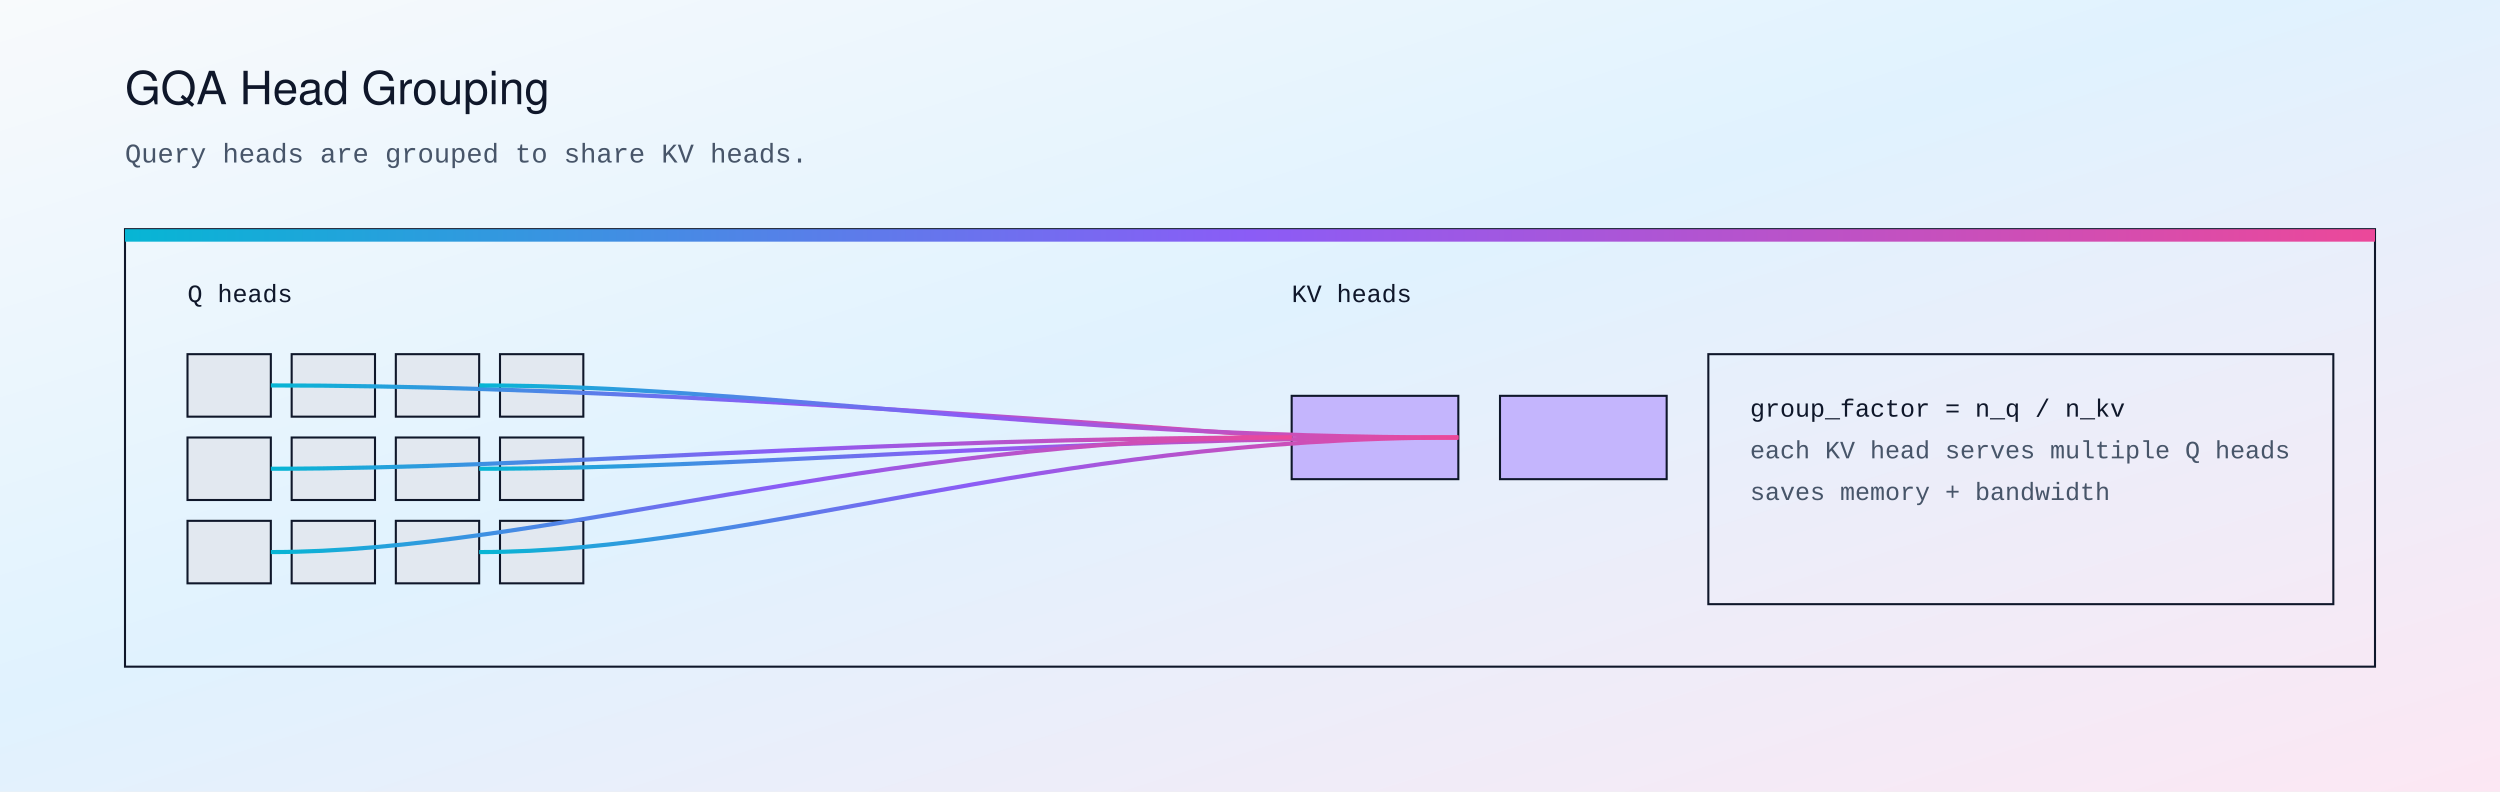
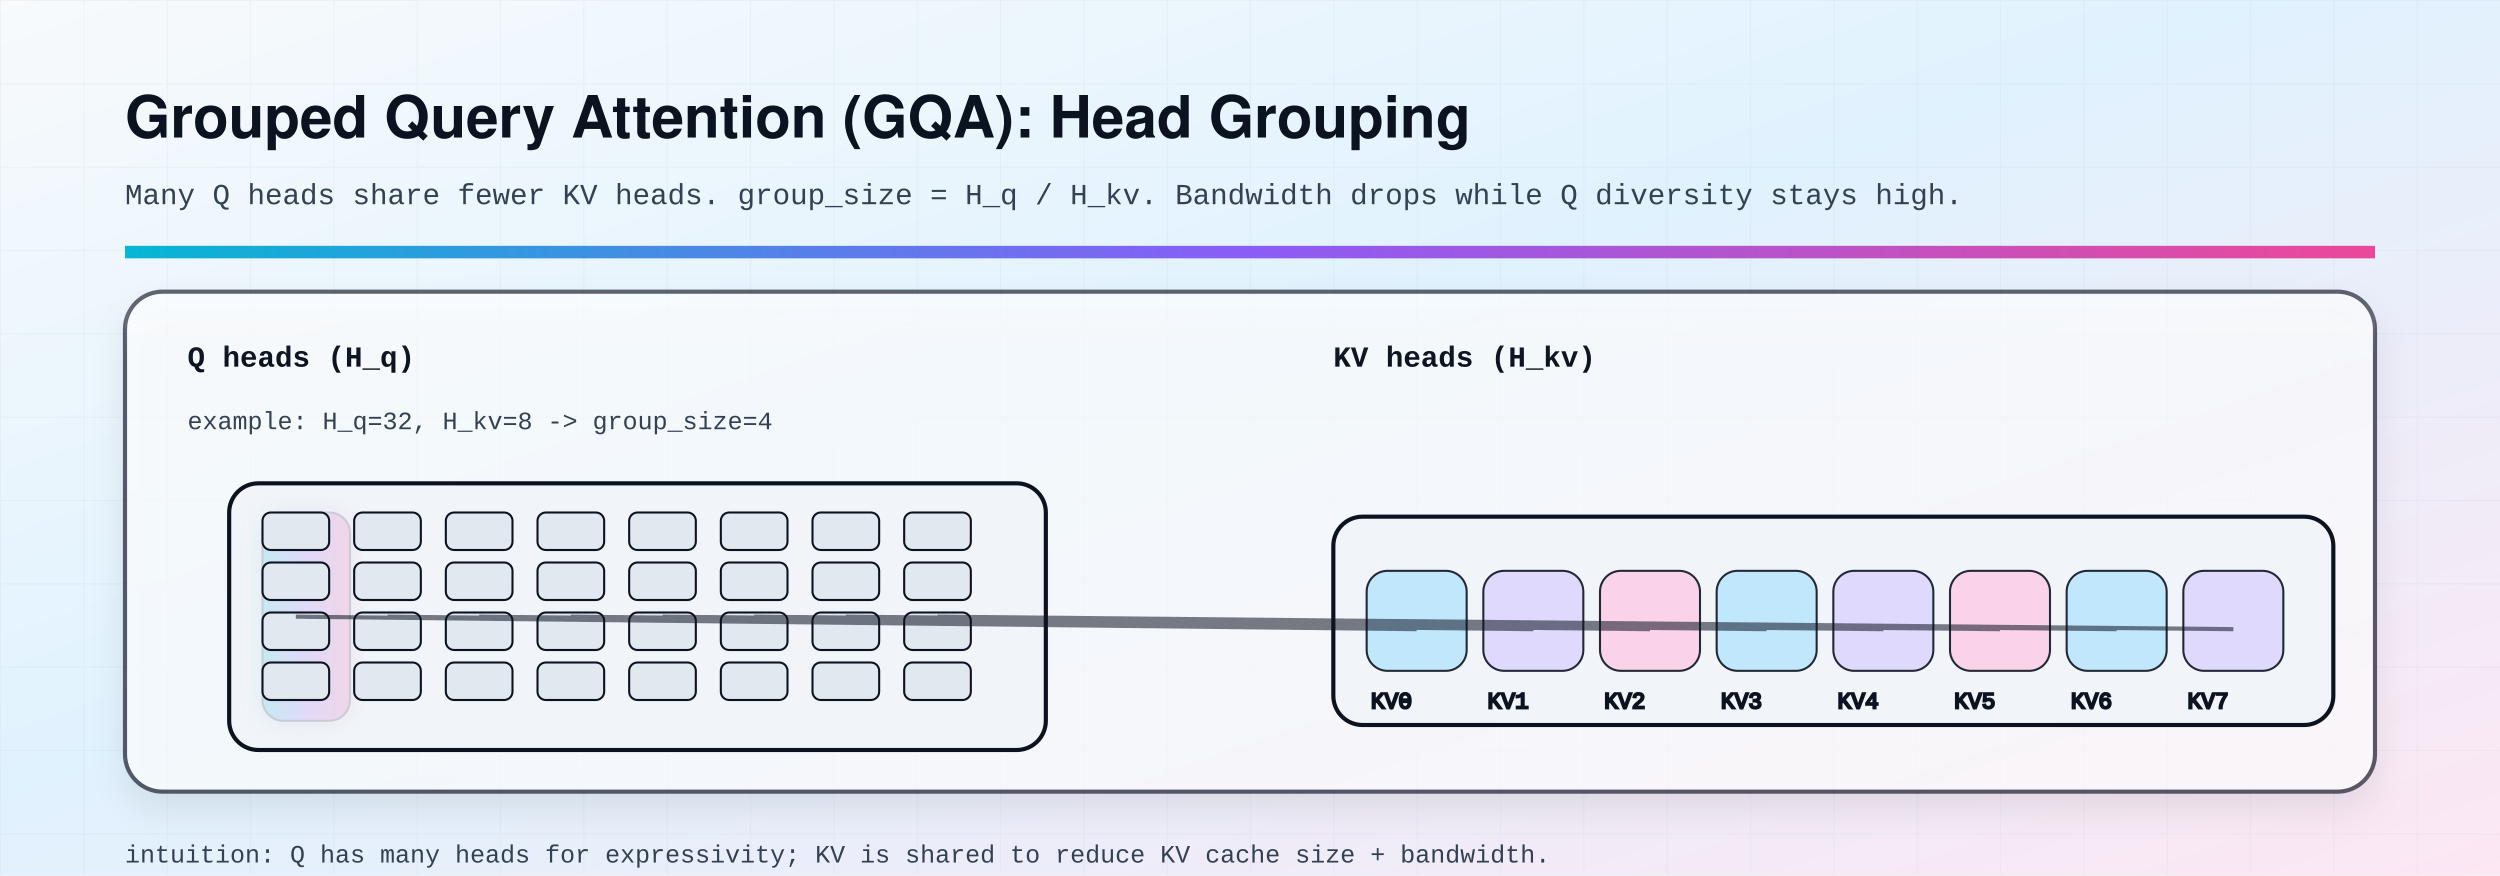
- <svg xmlns="http://www.w3.org/2000/svg" width="1200" height="380" viewBox="0 0 1200 380">
+ <svg xmlns="http://www.w3.org/2000/svg" width="1200" height="420" viewBox="0 0 1200 420">
  <defs>
    <linearGradient id="bg" x1="0" y1="0" x2="1" y2="1">
      <stop offset="0%" stop-color="#F8FAFC" />
      <stop offset="45%" stop-color="#E0F2FE" />
      <stop offset="100%" stop-color="#FCE7F3" />
    </linearGradient>
-     <linearGradient id="gqa" x1="0" y1="0" x2="1" y2="0">
+     <linearGradient id="accent" x1="0" y1="0" x2="1" y2="0">
      <stop offset="0%" stop-color="#06B6D4" />
      <stop offset="50%" stop-color="#8B5CF6" />
      <stop offset="100%" stop-color="#EC4899" />
    </linearGradient>
+     <pattern id="grid" width="40" height="40" patternUnits="userSpaceOnUse">
+       <path d="M 40 0 L 0 0 0 40" fill="none" stroke="#CBD5E1" stroke-width="1" />
+     </pattern>
+     <filter id="shadow" x="-20%" y="-20%" width="140%" height="140%">
+       <feDropShadow dx="0" dy="8" stdDeviation="8" flood-color="#0B1220" flood-opacity="0.12" />
+     </filter>
+     <filter id="glow" x="-50%" y="-50%" width="200%" height="200%">
+       <feGaussianBlur in="SourceGraphic" stdDeviation="5" result="b" />
+       <feColorMatrix in="b" type="matrix" values="1 0 0 0 0  0 1 0 0 0  0 0 1 0 0  0 0 0 0.6 0" result="g" />
+       <feMerge>
+         <feMergeNode in="g" />
+         <feMergeNode in="SourceGraphic" />
+       </feMerge>
+     </filter>
+     <linearGradient id="scan" x1="0" y1="0" x2="0" y2="1">
+       <stop offset="0%" stop-color="#FFFFFF" stop-opacity="0" />
+       <stop offset="50%" stop-color="#FFFFFF" stop-opacity="0.35" />
+       <stop offset="100%" stop-color="#FFFFFF" stop-opacity="0" />
+     </linearGradient>
  </defs>
-   <rect width="1200" height="380" fill="url(#bg)" />
-   <text x="60" y="50" fill="#0F172A" font-size="22" font-family="Space Grotesk, Helvetica, Arial, sans-serif">GQA Head Grouping</text>
-   <text x="60" y="78" fill="#475569" font-size="13" font-family="JetBrains Mono, 'Courier New', monospace">Query heads are grouped to share KV heads.</text>
-   <rect x="60" y="110" width="1080" height="210" fill="none" stroke="#0F172A" />
-   <rect x="60" y="110" width="1080" height="6" fill="url(#gqa)" />
-   <g font-family="JetBrains Mono, 'Courier New', monospace" font-size="12" fill="#0F172A">
-     <text x="90" y="145">Q heads</text>
-     <text x="620" y="145">KV heads</text>
+   <rect width="1200" height="420" fill="url(#bg)" />
+   <rect width="1200" height="420" fill="url(#grid)" opacity="0.22" />
+   <text x="60" y="66" fill="#0B1220" font-size="28" font-weight="800" font-family="Space Grotesk, Helvetica, Arial, sans-serif">Grouped Query Attention (GQA): Head Grouping</text>
+   <text x="60" y="98" fill="#334155" font-size="14" font-family="JetBrains Mono, 'Courier New', monospace">Many Q heads share fewer KV heads. group_size = H_q / H_kv. Bandwidth drops while Q diversity stays high.</text>
+   <rect x="60" y="118" width="1080" height="6" fill="url(#accent)" />
+   <g filter="url(#shadow)">
+     <rect x="60" y="140" width="1080" height="240" rx="18" fill="#FFFFFF" opacity="0.66" stroke="#0B1220" stroke-width="2" />
  </g>
-   <g fill="#E2E8F0" stroke="#0F172A">
-     <rect x="90" y="170" width="40" height="30" />
-     <rect x="140" y="170" width="40" height="30" />
-     <rect x="190" y="170" width="40" height="30" />
-     <rect x="240" y="170" width="40" height="30" />
-     <rect x="90" y="210" width="40" height="30" />
-     <rect x="140" y="210" width="40" height="30" />
-     <rect x="190" y="210" width="40" height="30" />
-     <rect x="240" y="210" width="40" height="30" />
-     <rect x="90" y="250" width="40" height="30" />
-     <rect x="140" y="250" width="40" height="30" />
-     <rect x="190" y="250" width="40" height="30" />
-     <rect x="240" y="250" width="40" height="30" />
+   <g font-family="JetBrains Mono, 'Courier New', monospace" fill="#0B1220">
+     <text x="90" y="176" font-size="14" font-weight="800">Q heads (H_q)</text>
+     <text x="640" y="176" font-size="14" font-weight="800">KV heads (H_kv)</text>
+     <text x="90" y="206" font-size="12" fill="#334155">example: H_q=32, H_kv=8 -&gt; group_size=4</text>
  </g>
-   <g fill="#C4B5FD" stroke="#0F172A">
-     <rect x="620" y="190" width="80" height="40" />
-     <rect x="720" y="190" width="80" height="40" />
+   <g id="qgrid" transform="translate(110, 232)" stroke="#0B1220" stroke-width="1">
+     <rect x="0" y="0" width="392" height="128" rx="14" fill="#F1F5F9" stroke="#0B1220" stroke-width="2" />
+     <rect x="16" y="14" width="42" height="100" rx="10" fill="url(#accent)" opacity="0.18" filter="url(#glow)">
+       <animate attributeName="x" values="16;316;16" dur="4.6s" repeatCount="indefinite" keyTimes="0;0.5;1" calcMode="spline" keySplines="0.42 0 0.58 1;0.42 0 0.58 1" />
+     </rect>
+     <g fill="#E2E8F0">
+       <rect x="16" y="14" width="32" height="18" rx="4" />
+       <rect x="16" y="38" width="32" height="18" rx="4" />
+       <rect x="16" y="62" width="32" height="18" rx="4" />
+       <rect x="16" y="86" width="32" height="18" rx="4" />
+       <rect x="60" y="14" width="32" height="18" rx="4" />
+       <rect x="60" y="38" width="32" height="18" rx="4" />
+       <rect x="60" y="62" width="32" height="18" rx="4" />
+       <rect x="60" y="86" width="32" height="18" rx="4" />
+       <rect x="104" y="14" width="32" height="18" rx="4" />
+       <rect x="104" y="38" width="32" height="18" rx="4" />
+       <rect x="104" y="62" width="32" height="18" rx="4" />
+       <rect x="104" y="86" width="32" height="18" rx="4" />
+       <rect x="148" y="14" width="32" height="18" rx="4" />
+       <rect x="148" y="38" width="32" height="18" rx="4" />
+       <rect x="148" y="62" width="32" height="18" rx="4" />
+       <rect x="148" y="86" width="32" height="18" rx="4" />
+       <rect x="192" y="14" width="32" height="18" rx="4" />
+       <rect x="192" y="38" width="32" height="18" rx="4" />
+       <rect x="192" y="62" width="32" height="18" rx="4" />
+       <rect x="192" y="86" width="32" height="18" rx="4" />
+       <rect x="236" y="14" width="32" height="18" rx="4" />
+       <rect x="236" y="38" width="32" height="18" rx="4" />
+       <rect x="236" y="62" width="32" height="18" rx="4" />
+       <rect x="236" y="86" width="32" height="18" rx="4" />
+       <rect x="280" y="14" width="32" height="18" rx="4" />
+       <rect x="280" y="38" width="32" height="18" rx="4" />
+       <rect x="280" y="62" width="32" height="18" rx="4" />
+       <rect x="280" y="86" width="32" height="18" rx="4" />
+       <rect x="324" y="14" width="32" height="18" rx="4" />
+       <rect x="324" y="38" width="32" height="18" rx="4" />
+       <rect x="324" y="62" width="32" height="18" rx="4" />
+       <rect x="324" y="86" width="32" height="18" rx="4" />
+     </g>
+     <g filter="url(#glow)">
+       <rect x="148" y="14" width="32" height="90" rx="8" fill="url(#accent)" opacity="0.0">
+         <animate attributeName="opacity" values="0;0.45;0" dur="2.4s" repeatCount="indefinite" />
+       </rect>
+     </g>
  </g>
-   <g stroke="url(#gqa)" stroke-width="2" fill="none">
-     <path d="M130 185 C 260 185, 420 195, 620 210" />
-     <path d="M230 185 C 360 185, 500 210, 700 210" />
-     <path d="M130 225 C 260 225, 420 210, 620 210" />
-     <path d="M230 225 C 360 225, 500 210, 700 210" />
-     <path d="M130 265 C 260 265, 420 210, 620 210" />
-     <path d="M230 265 C 360 265, 500 210, 700 210" />
+   <g id="kv" transform="translate(640, 248)" font-family="JetBrains Mono, 'Courier New', monospace" stroke="#0B1220" stroke-width="1">
+     <rect x="0" y="0" width="480" height="100" rx="14" fill="#F1F5F9" stroke="#0B1220" stroke-width="2" />
+     <g>
+       <rect x="16" y="26" width="48" height="48" rx="10" fill="#BAE6FD" opacity="0.9" />
+       <rect x="72" y="26" width="48" height="48" rx="10" fill="#DDD6FE" opacity="0.9" />
+       <rect x="128" y="26" width="48" height="48" rx="10" fill="#FBCFE8" opacity="0.9" />
+       <rect x="184" y="26" width="48" height="48" rx="10" fill="#BAE6FD" opacity="0.9" />
+       <rect x="240" y="26" width="48" height="48" rx="10" fill="#DDD6FE" opacity="0.9" />
+       <rect x="296" y="26" width="48" height="48" rx="10" fill="#FBCFE8" opacity="0.9" />
+       <rect x="352" y="26" width="48" height="48" rx="10" fill="#BAE6FD" opacity="0.9" />
+       <rect x="408" y="26" width="48" height="48" rx="10" fill="#DDD6FE" opacity="0.9" />
+     </g>
+     <g font-size="11" fill="#334155">
+       <text x="18" y="92">KV0</text>
+       <text x="74" y="92">KV1</text>
+       <text x="130" y="92">KV2</text>
+       <text x="186" y="92">KV3</text>
+       <text x="242" y="92">KV4</text>
+       <text x="298" y="92">KV5</text>
+       <text x="354" y="92">KV6</text>
+       <text x="410" y="92">KV7</text>
+     </g>
+     <g filter="url(#glow)">
+       <rect x="184" y="26" width="48" height="48" rx="10" fill="url(#accent)" opacity="0.0">
+         <animate attributeName="opacity" values="0;0.5;0" dur="2.4s" repeatCount="indefinite" />
+       </rect>
+     </g>
  </g>
-   <rect x="820" y="170" width="300" height="120" fill="none" stroke="#0F172A" />
-   <text x="840" y="200" fill="#0F172A" font-size="12" font-family="JetBrains Mono, 'Courier New', monospace">group_factor = n_q / n_kv</text>
-   <text x="840" y="220" fill="#475569" font-size="12" font-family="JetBrains Mono, 'Courier New', monospace">each KV head serves multiple Q heads</text>
-   <text x="840" y="240" fill="#475569" font-size="12" font-family="JetBrains Mono, 'Courier New', monospace">saves memory + bandwidth</text>
+   <g stroke="#0B1220" stroke-width="2" opacity="0.55" fill="none">
+     <line x1="142" y1="296" x2="680" y2="302" />
+     <line x1="186" y1="296" x2="736" y2="302" />
+     <line x1="230" y1="296" x2="792" y2="302" />
+     <line x1="274" y1="296" x2="848" y2="302" />
+     <line x1="318" y1="296" x2="904" y2="302" />
+     <line x1="362" y1="296" x2="960" y2="302" />
+     <line x1="406" y1="296" x2="1016" y2="302" />
+     <line x1="450" y1="296" x2="1072" y2="302" />
+   </g>
+   <rect x="60" y="140" width="1080" height="34" fill="url(#scan)" opacity="0.22">
+     <animate attributeName="y" dur="6.2s" repeatCount="indefinite" values="140;352;140" keyTimes="0;0.5;1" calcMode="spline" keySplines="0.42 0 0.58 1;0.42 0 0.58 1" />
+   </rect>
+   <g font-family="JetBrains Mono, 'Courier New', monospace" font-size="12" fill="#334155">
+     <text x="60" y="414">intuition: Q has many heads for expressivity; KV is shared to reduce KV cache size + bandwidth.</text>
+   </g>
</svg>
